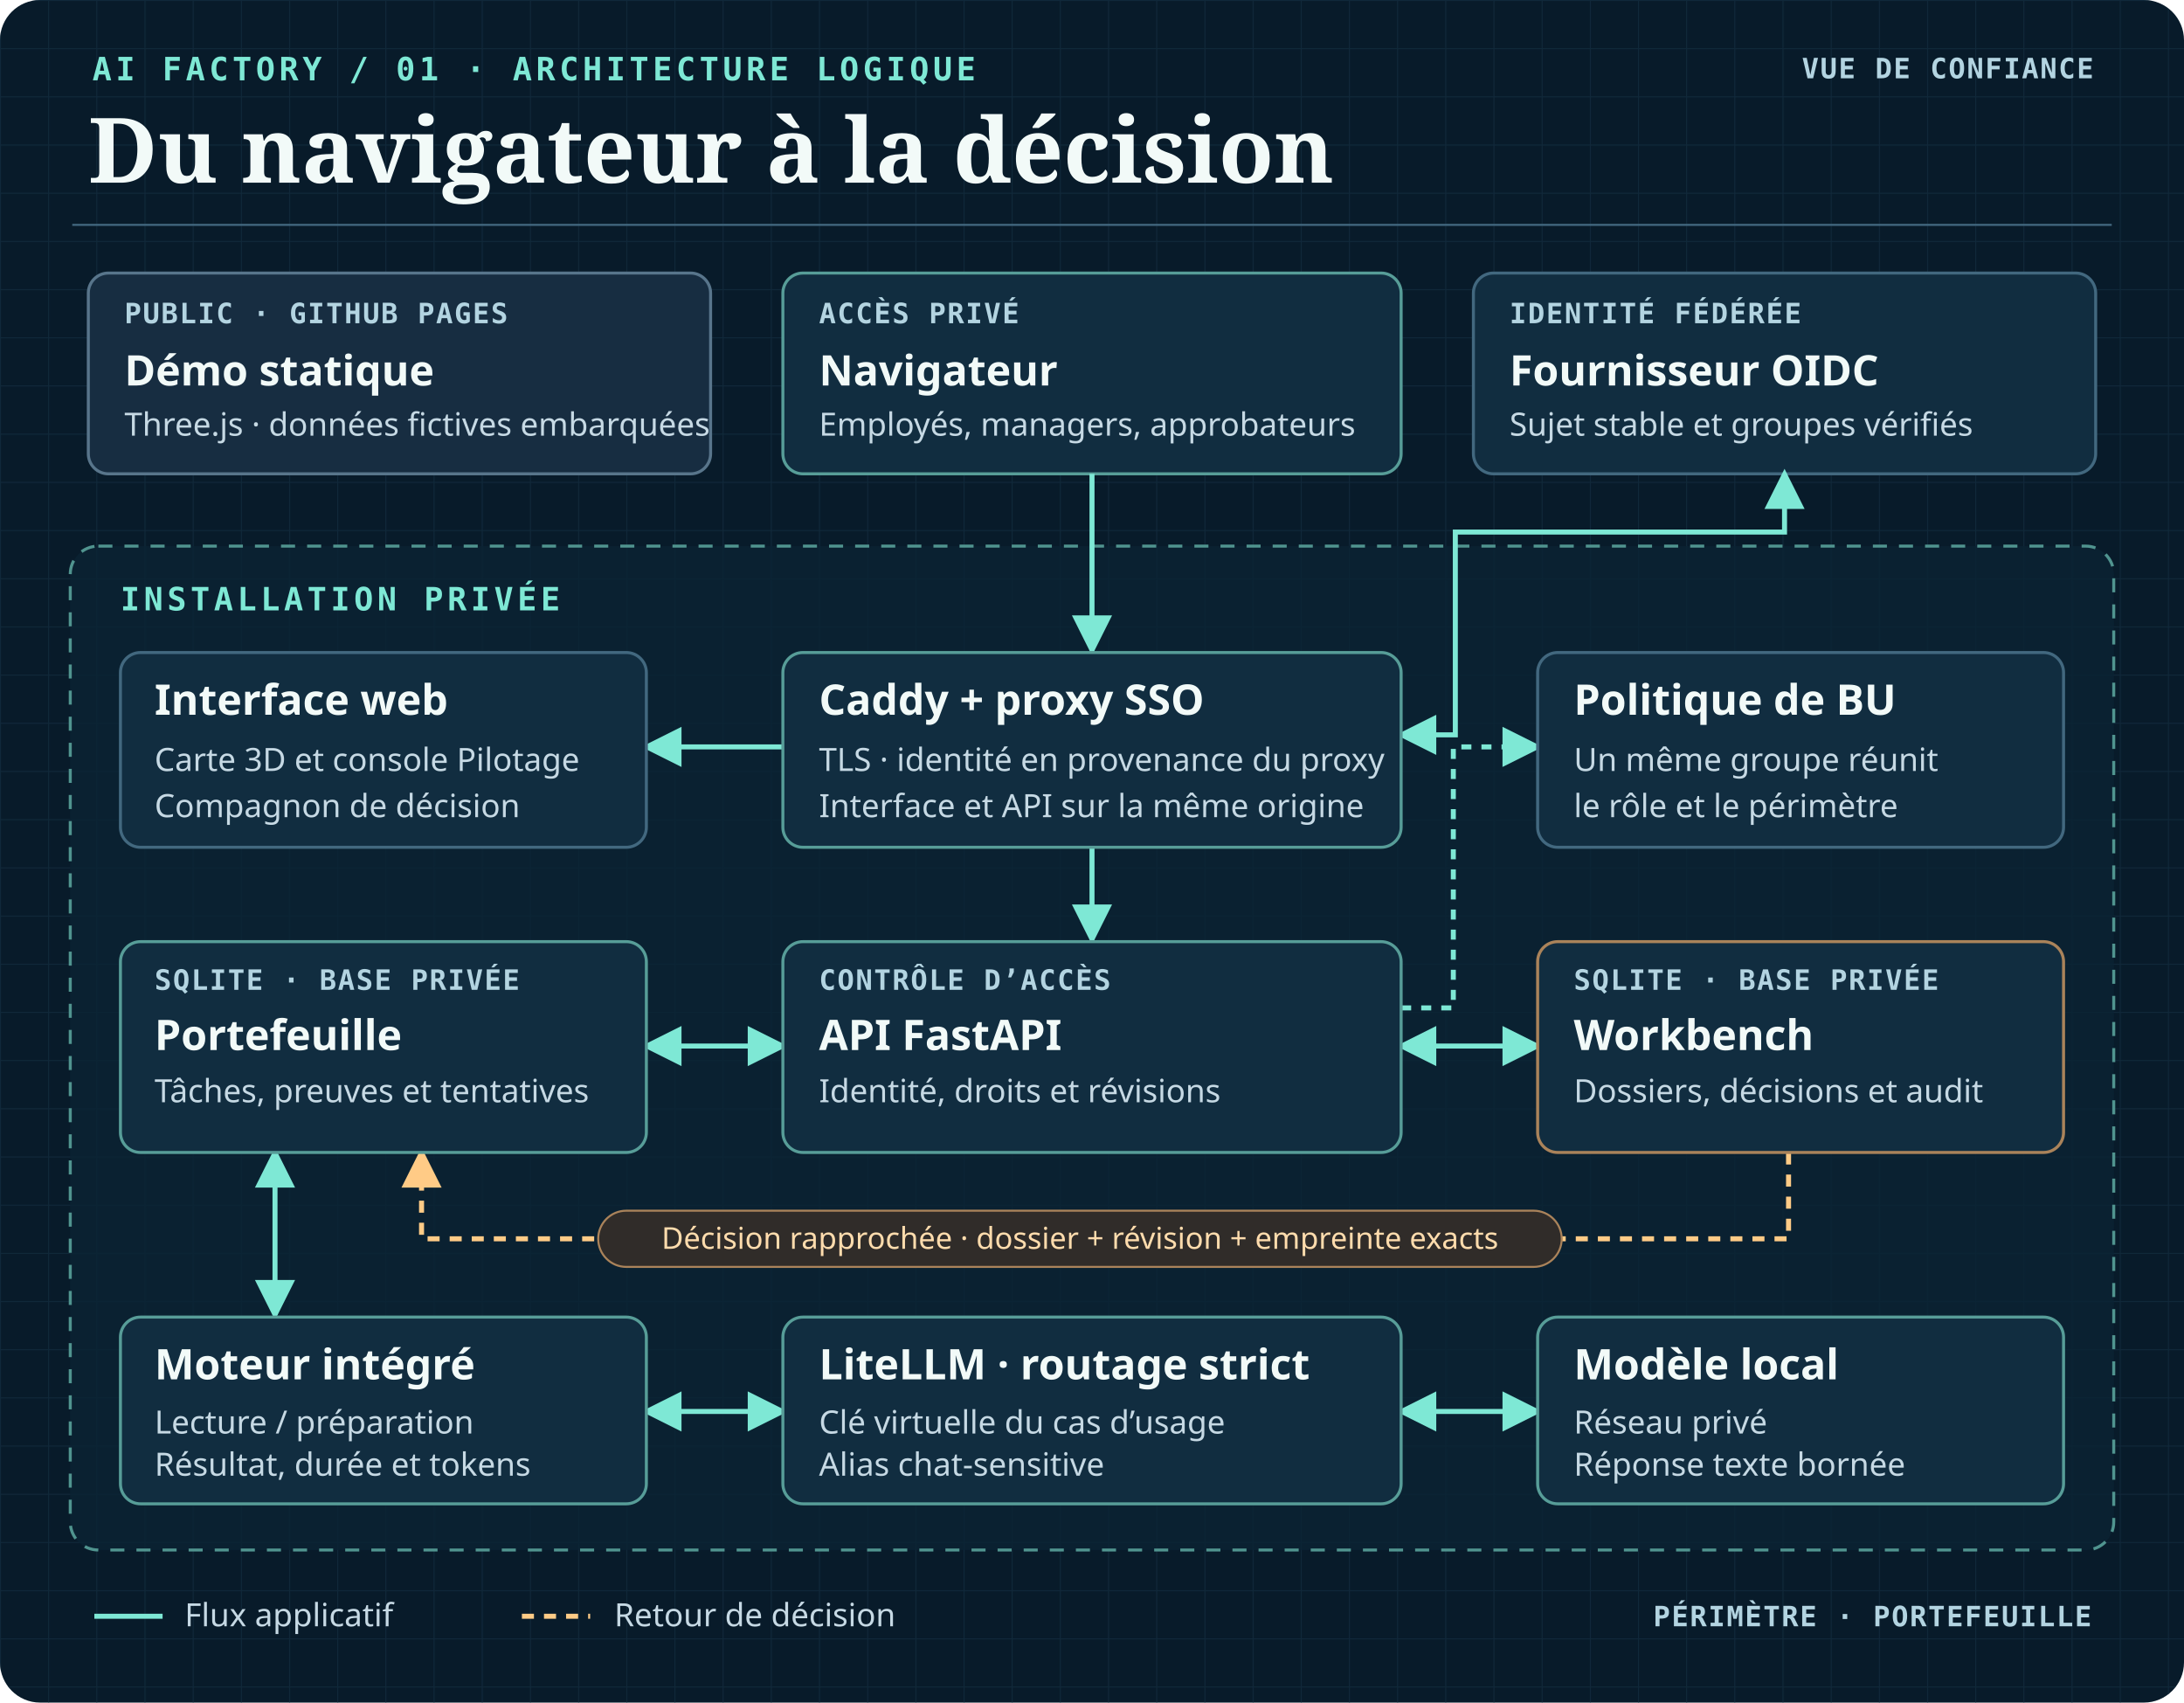
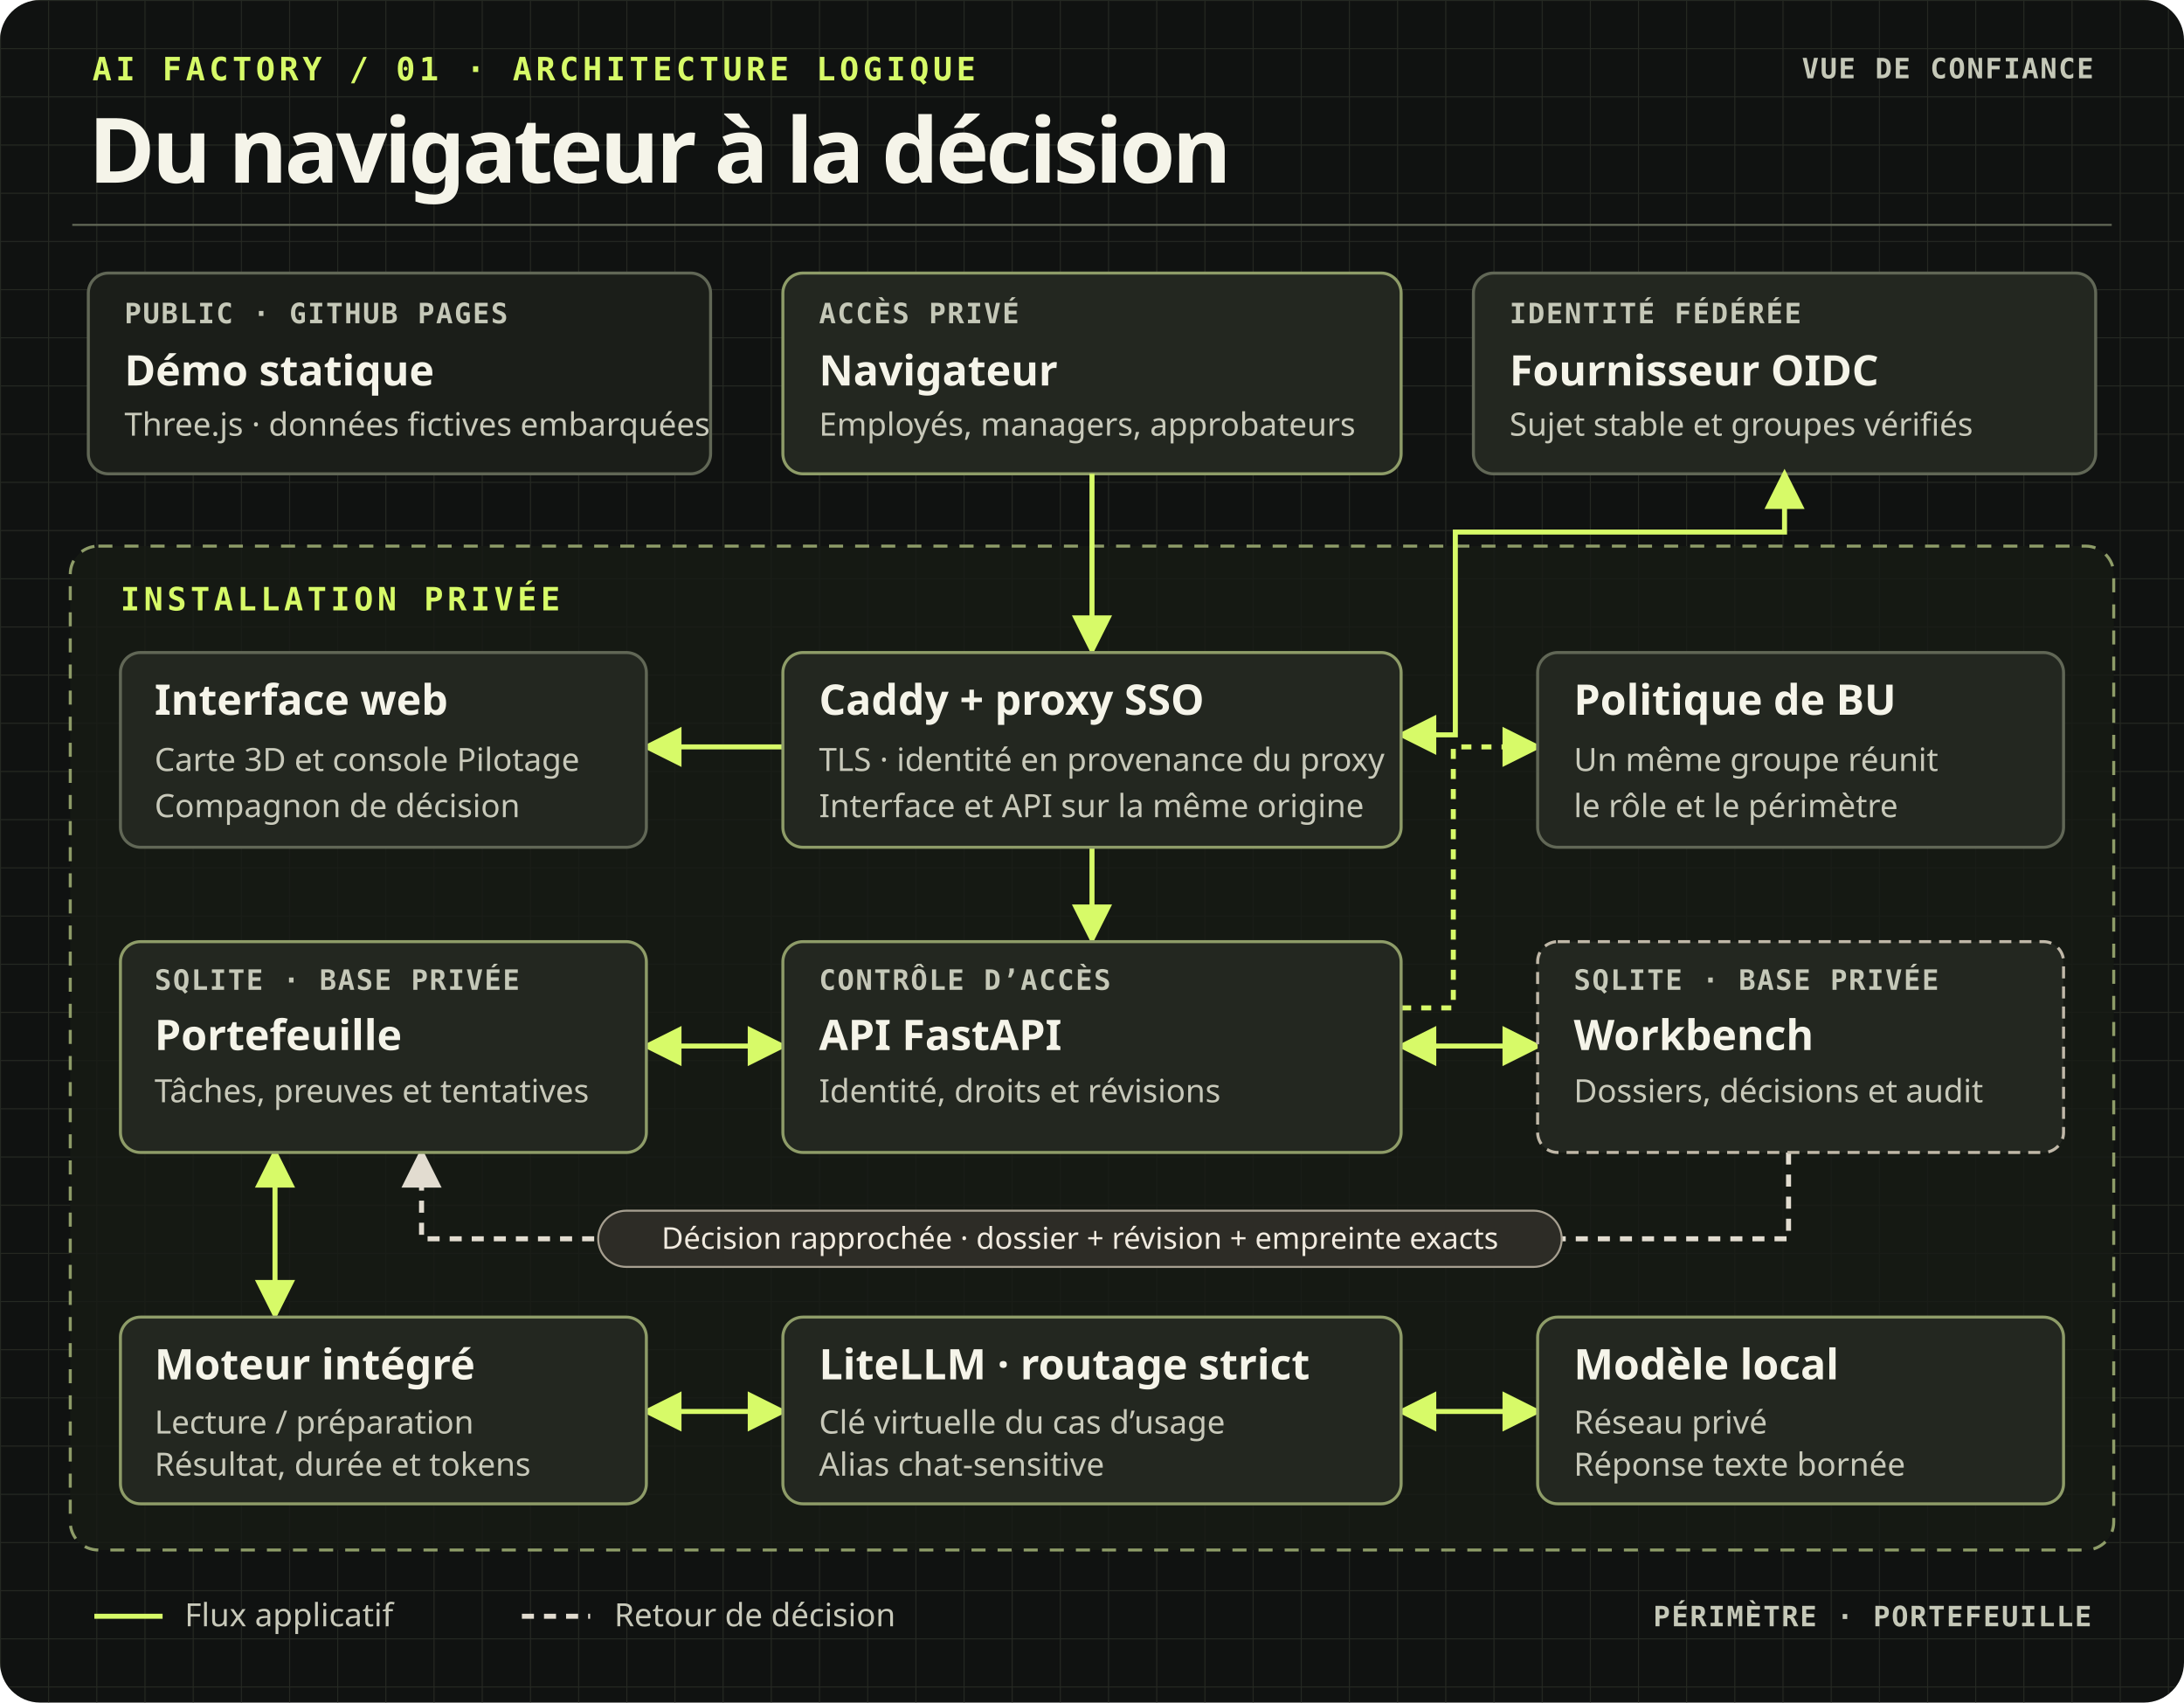
- <svg xmlns="http://www.w3.org/2000/svg" viewBox="0 0 1088 848" role="img" aria-labelledby="title description">
+ <svg xmlns="http://www.w3.org/2000/svg" xml:lang="fr" viewBox="0 0 1088 848" role="img" aria-labelledby="title description">
  <defs>
    <pattern id="grid" width="24" height="24" patternUnits="userSpaceOnUse">
-       <path d="M24 0H0V24" fill="none" stroke="#163144" stroke-width="1" />
+       <path d="M24 0H0V24" fill="none" stroke="#34382e" stroke-width="1" />
    </pattern>
    <marker id="arrow" markerWidth="8" markerHeight="8" refX="7" refY="4" orient="auto-start-reverse">
-       <path d="M0 0L8 4L0 8Z" fill="#7ee8d5" />
+       <path d="M0 0L8 4L0 8Z" fill="#d7fa68" />
    </marker>
    <marker id="review" markerWidth="8" markerHeight="8" refX="7" refY="4" orient="auto">
-       <path d="M0 0L8 4L0 8Z" fill="#ffcb86" />
+       <path d="M0 0L8 4L0 8Z" fill="#e2dcd0" />
    </marker>
    <style>
-       .label{font:700 16px Consolas,monospace;letter-spacing:2px;fill:#7ee8d5}.title{font:700 45px Georgia,serif;fill:#f2faf8}.sub{font:17px 'Trebuchet MS',sans-serif;fill:#bbd0dc}.name{font:700 21px 'Trebuchet MS',sans-serif;fill:#f2faf8}.small{font:16px 'Trebuchet MS',sans-serif;fill:#c6d9e4}.tag{font:700 14px Consolas,monospace;letter-spacing:.7px;fill:#b3d4e1}.wire{fill:none;stroke:#7ee8d5;stroke-width:2.5;marker-end:url(#arrow)}.pair{marker-start:url(#arrow)}.amber{fill:none;stroke:#ffcb86;stroke-width:2.5;stroke-dasharray:6 5;marker-end:url(#review)}.box{fill:#112d40;stroke:#42687f;stroke-width:1.5}.accent{stroke:#579d98}.approval{stroke:#aa835a}.public{fill:#172d41;stroke:#58758b}.boundary{fill:#0a2334;fill-opacity:.8;stroke:#50948f;stroke-width:1.5;stroke-dasharray:7 6}
+       .label{font:700 16px Consolas,monospace;letter-spacing:2px;fill:#d7fa68}
+       .title{font:750 45px 'Segoe UI',system-ui,sans-serif;letter-spacing:-1.6px;fill:#f5f4e9}
+       .name{font:700 21px 'Segoe UI',system-ui,sans-serif;fill:#f5f4e9}
+       .small{font:16px 'Segoe UI',system-ui,sans-serif;fill:#c8c9ba}
+       .tag{font:700 14px Consolas,monospace;letter-spacing:.7px;fill:#c5c8b8}
+       .wire{fill:none;stroke:#d7fa68;stroke-width:2.5;marker-end:url(#arrow)}
+       .pair{marker-start:url(#arrow)}
+       .feedback{fill:none;stroke:#e2dcd0;stroke-width:2.5;stroke-dasharray:6 5;marker-end:url(#review)}
+       .box{fill:#232720;stroke:#616756;stroke-width:1.5}
+       .accent{stroke:#8e9c68}
+       .approval{stroke:#c0b8a8;stroke-dasharray:6 4}
+       .public{fill:#1b1e19;stroke:#616756}
+       .boundary{fill:#171b15;fill-opacity:.8;stroke:#8e9c68;stroke-width:1.5;stroke-dasharray:7 6}
    </style>
  </defs>
-   <rect width="1088" height="848" rx="20" fill="#081b2a" />
+   <rect width="1088" height="848" rx="20" fill="#101211" />
  <rect width="1088" height="848" rx="20" fill="url(#grid)" opacity=".6" />
-   <path d="M36 112H1052" stroke="#42687f" />
+   <path d="M36 112H1052" stroke="#616756" />
  <text class="label" x="46" y="40">AI FACTORY / 01 · ARCHITECTURE LOGIQUE</text>
  <text class="title" x="44" y="91">Du navigateur à la décision</text>
  <text class="tag" x="1043" y="39" text-anchor="end">VUE DE CONFIANCE</text>
  <rect class="box public" x="44" y="136" width="310" height="100" rx="10" />
  <text class="tag" x="62" y="161">PUBLIC · GITHUB PAGES</text>
  <text class="name" x="62" y="192">Démo statique</text>
  <text class="small" x="62" y="217">Three.js · données fictives embarquées</text>
  <rect class="box accent" x="390" y="136" width="308" height="100" rx="10" />
  <text class="tag" x="408" y="161">ACCÈS PRIVÉ</text>
  <text class="name" x="408" y="192">Navigateur</text>
  <text class="small" x="408" y="217">Employés, managers, approbateurs</text>
  <rect class="box" x="734" y="136" width="310" height="100" rx="10" />
  <text class="tag" x="752" y="161">IDENTITÉ FÉDÉRÉE</text>
  <text class="name" x="752" y="192">Fournisseur OIDC</text>
  <text class="small" x="752" y="217">Sujet stable et groupes vérifiés</text>
  <rect class="boundary" x="35" y="272" width="1018" height="500" rx="14" />
  <text class="label" x="60" y="304">INSTALLATION PRIVÉE</text>
  <path class="wire" d="M544 236V324" />
  <path class="wire pair" d="M889 236V265H725V366H698" />
  <path class="wire" d="M390 372H322" />
  <path class="wire" d="M544 422V468" />
  <path class="wire" stroke-dasharray="5 5" d="M698 502H724V372H766" />
  <path class="wire pair" d="M390 521H322" />
  <path class="wire pair" d="M698 521H766" />
-   <path class="amber" d="M891 574V617H210V574" />
+   <path class="feedback" d="M891 574V617H210V574" />
  <path class="wire pair" d="M137 574V655" />
  <path class="wire pair" d="M322 703H390" />
  <path class="wire pair" d="M698 703H766" />
  <rect class="box" x="60" y="325" width="262" height="97" rx="10" />
  <text class="name" x="77" y="356">Interface web</text>
  <text class="small" x="77" y="384">Carte 3D et console Pilotage</text>
  <text class="small" x="77" y="407">Compagnon de décision</text>
  <rect class="box accent" x="390" y="325" width="308" height="97" rx="10" />
  <text class="name" x="408" y="356">Caddy + proxy SSO</text>
  <text class="small" x="408" y="384">TLS · identité en provenance du proxy</text>
  <text class="small" x="408" y="407">Interface et API sur la même origine</text>
  <rect class="box" x="766" y="325" width="262" height="97" rx="10" />
  <text class="name" x="784" y="356">Politique de BU</text>
  <text class="small" x="784" y="384">Un même groupe réunit</text>
  <text class="small" x="784" y="407">le rôle et le périmètre</text>
  <rect class="box accent" x="60" y="469" width="262" height="105" rx="10" />
  <text class="tag" x="77" y="493">SQLITE · BASE PRIVÉE</text>
  <text class="name" x="77" y="523">Portefeuille</text>
  <text class="small" x="77" y="549">Tâches, preuves et tentatives</text>
  <rect class="box accent" x="390" y="469" width="308" height="105" rx="10" />
  <text class="tag" x="408" y="493">CONTRÔLE D’ACCÈS</text>
  <text class="name" x="408" y="523">API FastAPI</text>
  <text class="small" x="408" y="549">Identité, droits et révisions</text>
  <rect class="box approval" x="766" y="469" width="262" height="105" rx="10" />
  <text class="tag" x="784" y="493">SQLITE · BASE PRIVÉE</text>
  <text class="name" x="784" y="523">Workbench</text>
  <text class="small" x="784" y="549">Dossiers, décisions et audit</text>
-   <rect x="298" y="603" width="480" height="28" rx="14" fill="#302c29" stroke="#aa835a" />
-   <text x="538" y="622" fill="#ffdcad" text-anchor="middle" font-family="'Trebuchet MS', sans-serif" font-size="15">Décision rapprochée · dossier + révision + empreinte exacts</text>
+   <rect x="298" y="603" width="480" height="28" rx="14" fill="#2d2c26" stroke="#a69f90" />
+   <text x="538" y="622" fill="#f1ebe0" text-anchor="middle" font-family="'Segoe UI', system-ui, sans-serif" font-size="15">Décision rapprochée · dossier + révision + empreinte exacts</text>
  <rect class="box accent" x="60" y="656" width="262" height="93" rx="10" />
  <text class="name" x="77" y="687">Moteur intégré</text>
  <text class="small" x="77" y="714">Lecture / préparation</text>
  <text class="small" x="77" y="735">Résultat, durée et tokens</text>
  <rect class="box accent" x="390" y="656" width="308" height="93" rx="10" />
  <text class="name" x="408" y="687">LiteLLM · routage strict</text>
  <text class="small" x="408" y="714">Clé virtuelle du cas d’usage</text>
  <text class="small" x="408" y="735">Alias chat-sensitive</text>
  <rect class="box accent" x="766" y="656" width="262" height="93" rx="10" />
  <text class="name" x="784" y="687">Modèle local</text>
  <text class="small" x="784" y="714">Réseau privé</text>
  <text class="small" x="784" y="735">Réponse texte bornée</text>
-   <path d="M47 805H81" stroke="#7ee8d5" stroke-width="2.5" />
+   <path d="M47 805H81" stroke="#d7fa68" stroke-width="2.5" />
  <text class="small" x="92" y="810">Flux applicatif</text>
-   <path d="M260 805H294" stroke="#ffcb86" stroke-dasharray="6 5" stroke-width="2.5" />
+   <path d="M260 805H294" stroke="#e2dcd0" stroke-dasharray="6 5" stroke-width="2.5" />
  <text class="small" x="306" y="810">Retour de décision</text>
  <text class="tag" x="1042" y="810" text-anchor="end">PÉRIMÈTRE · PORTEFEUILLE</text>
</svg>
